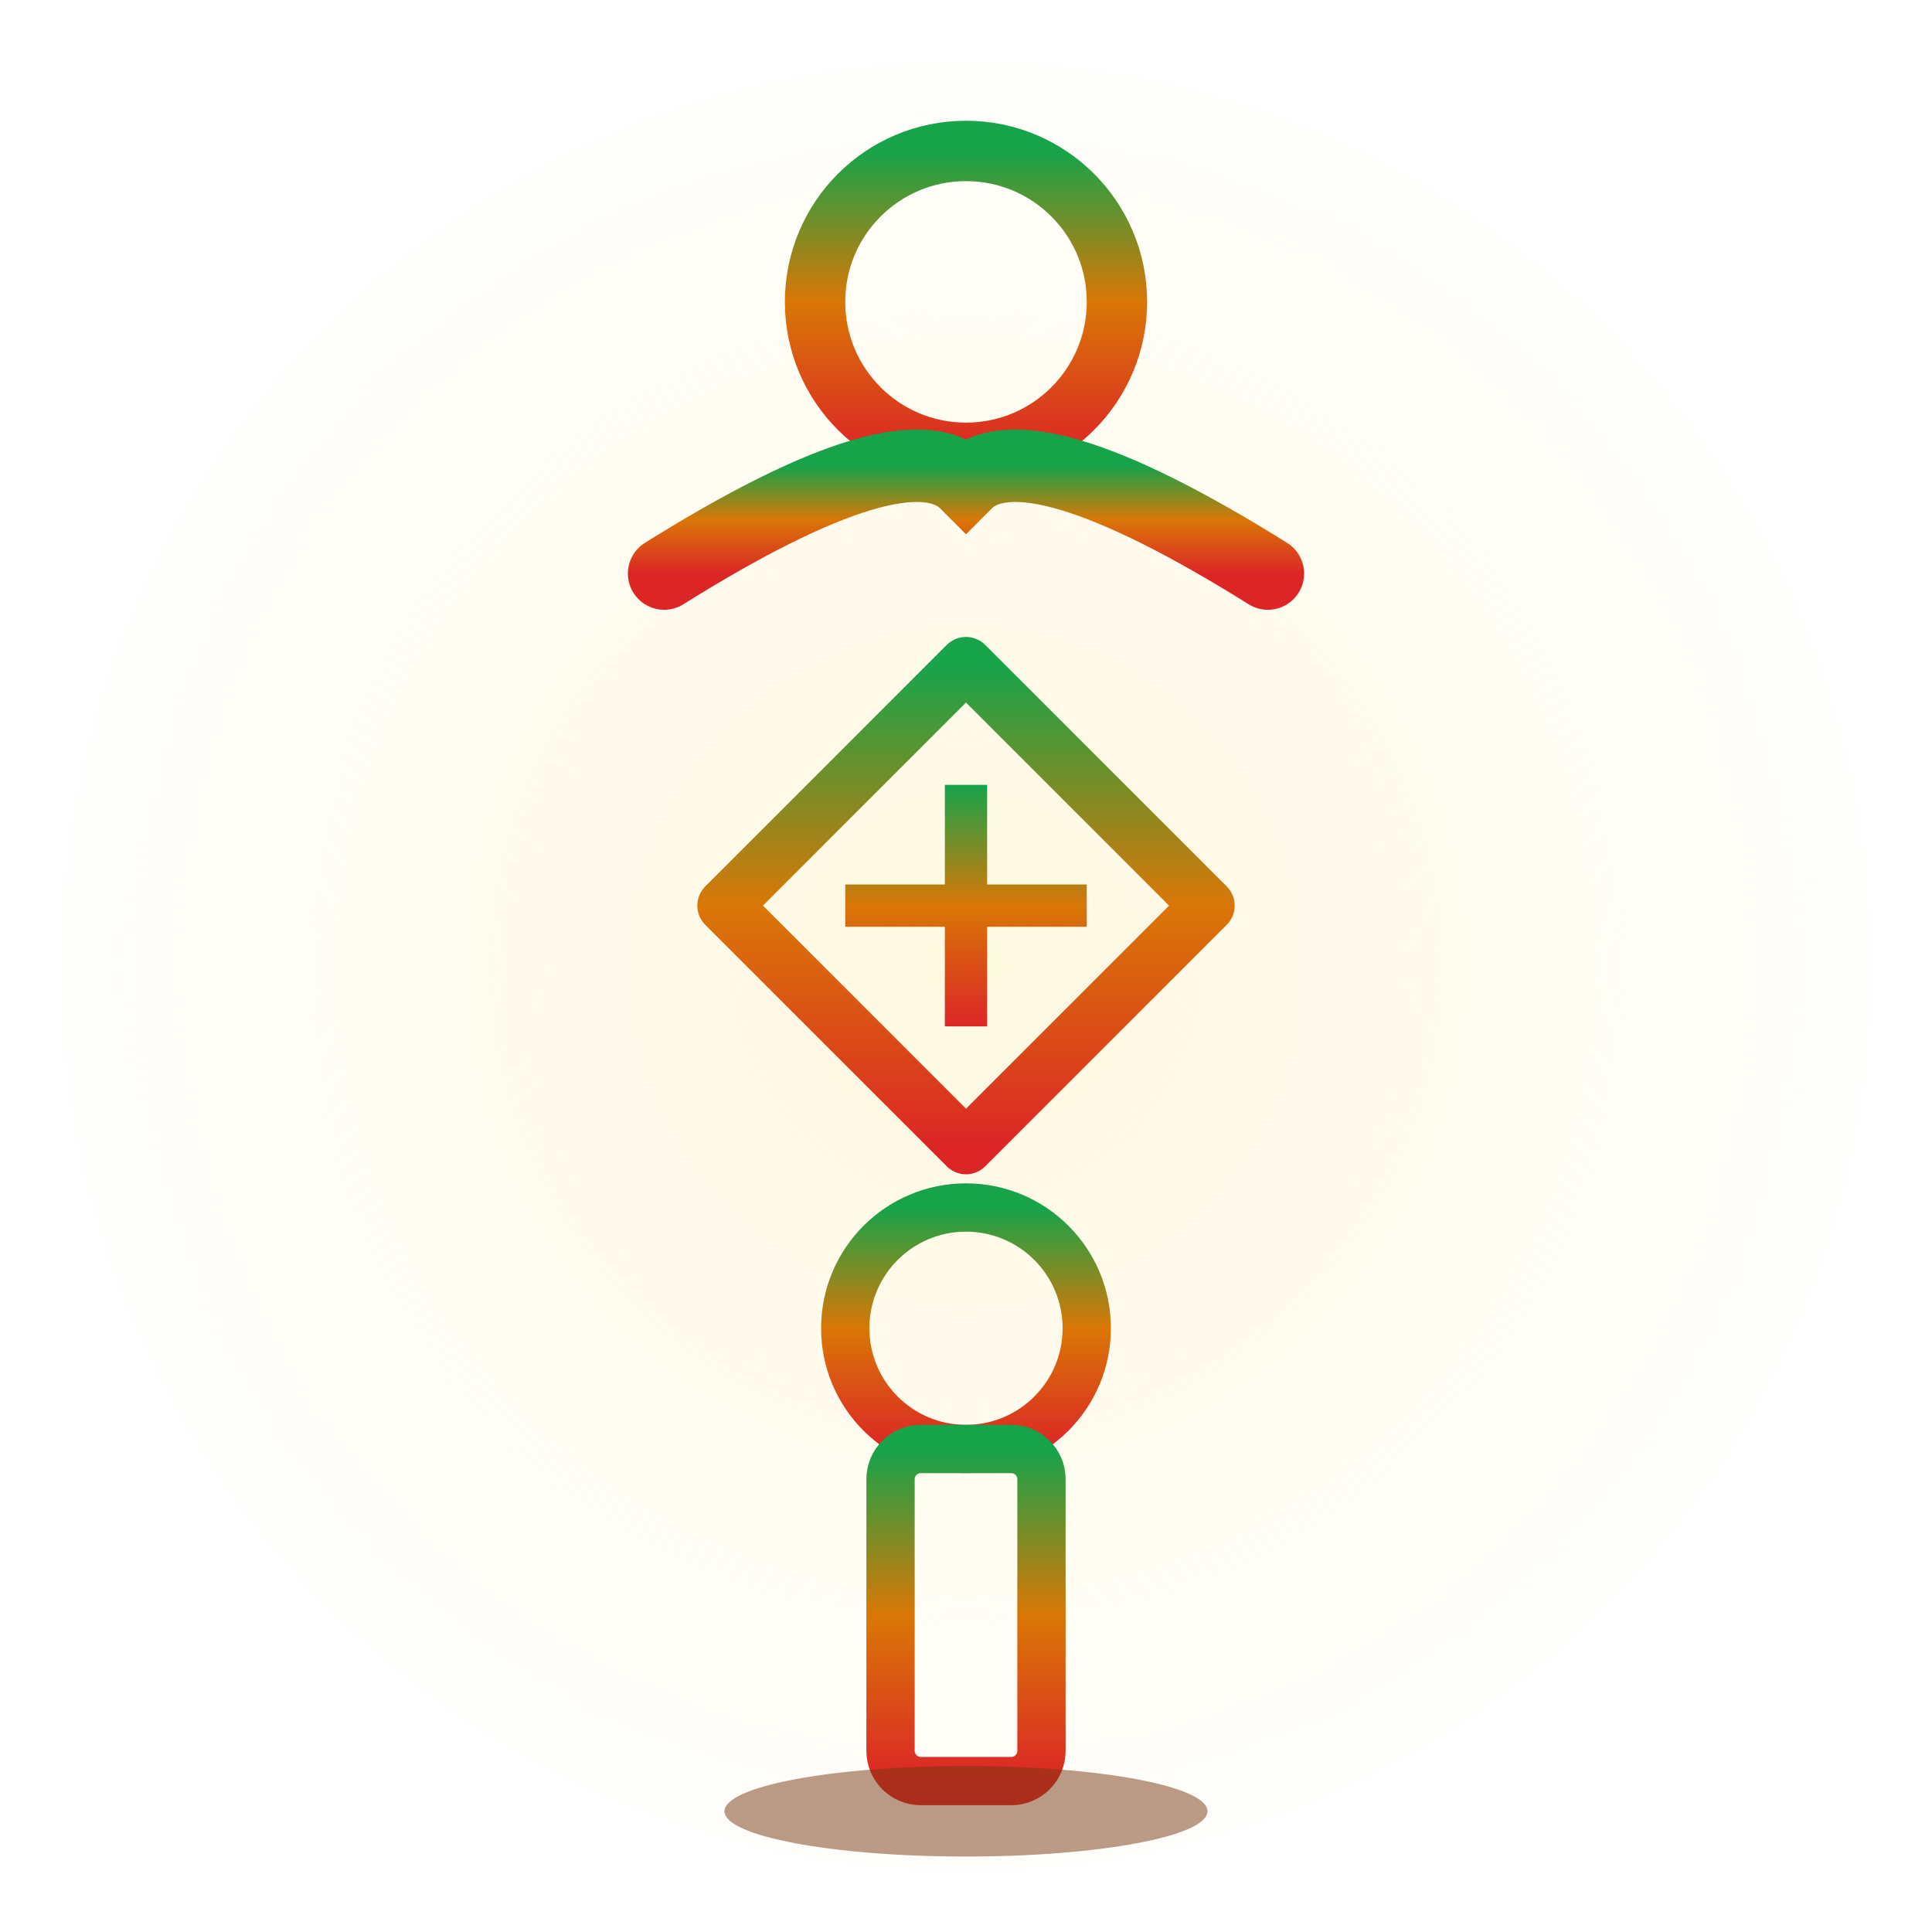
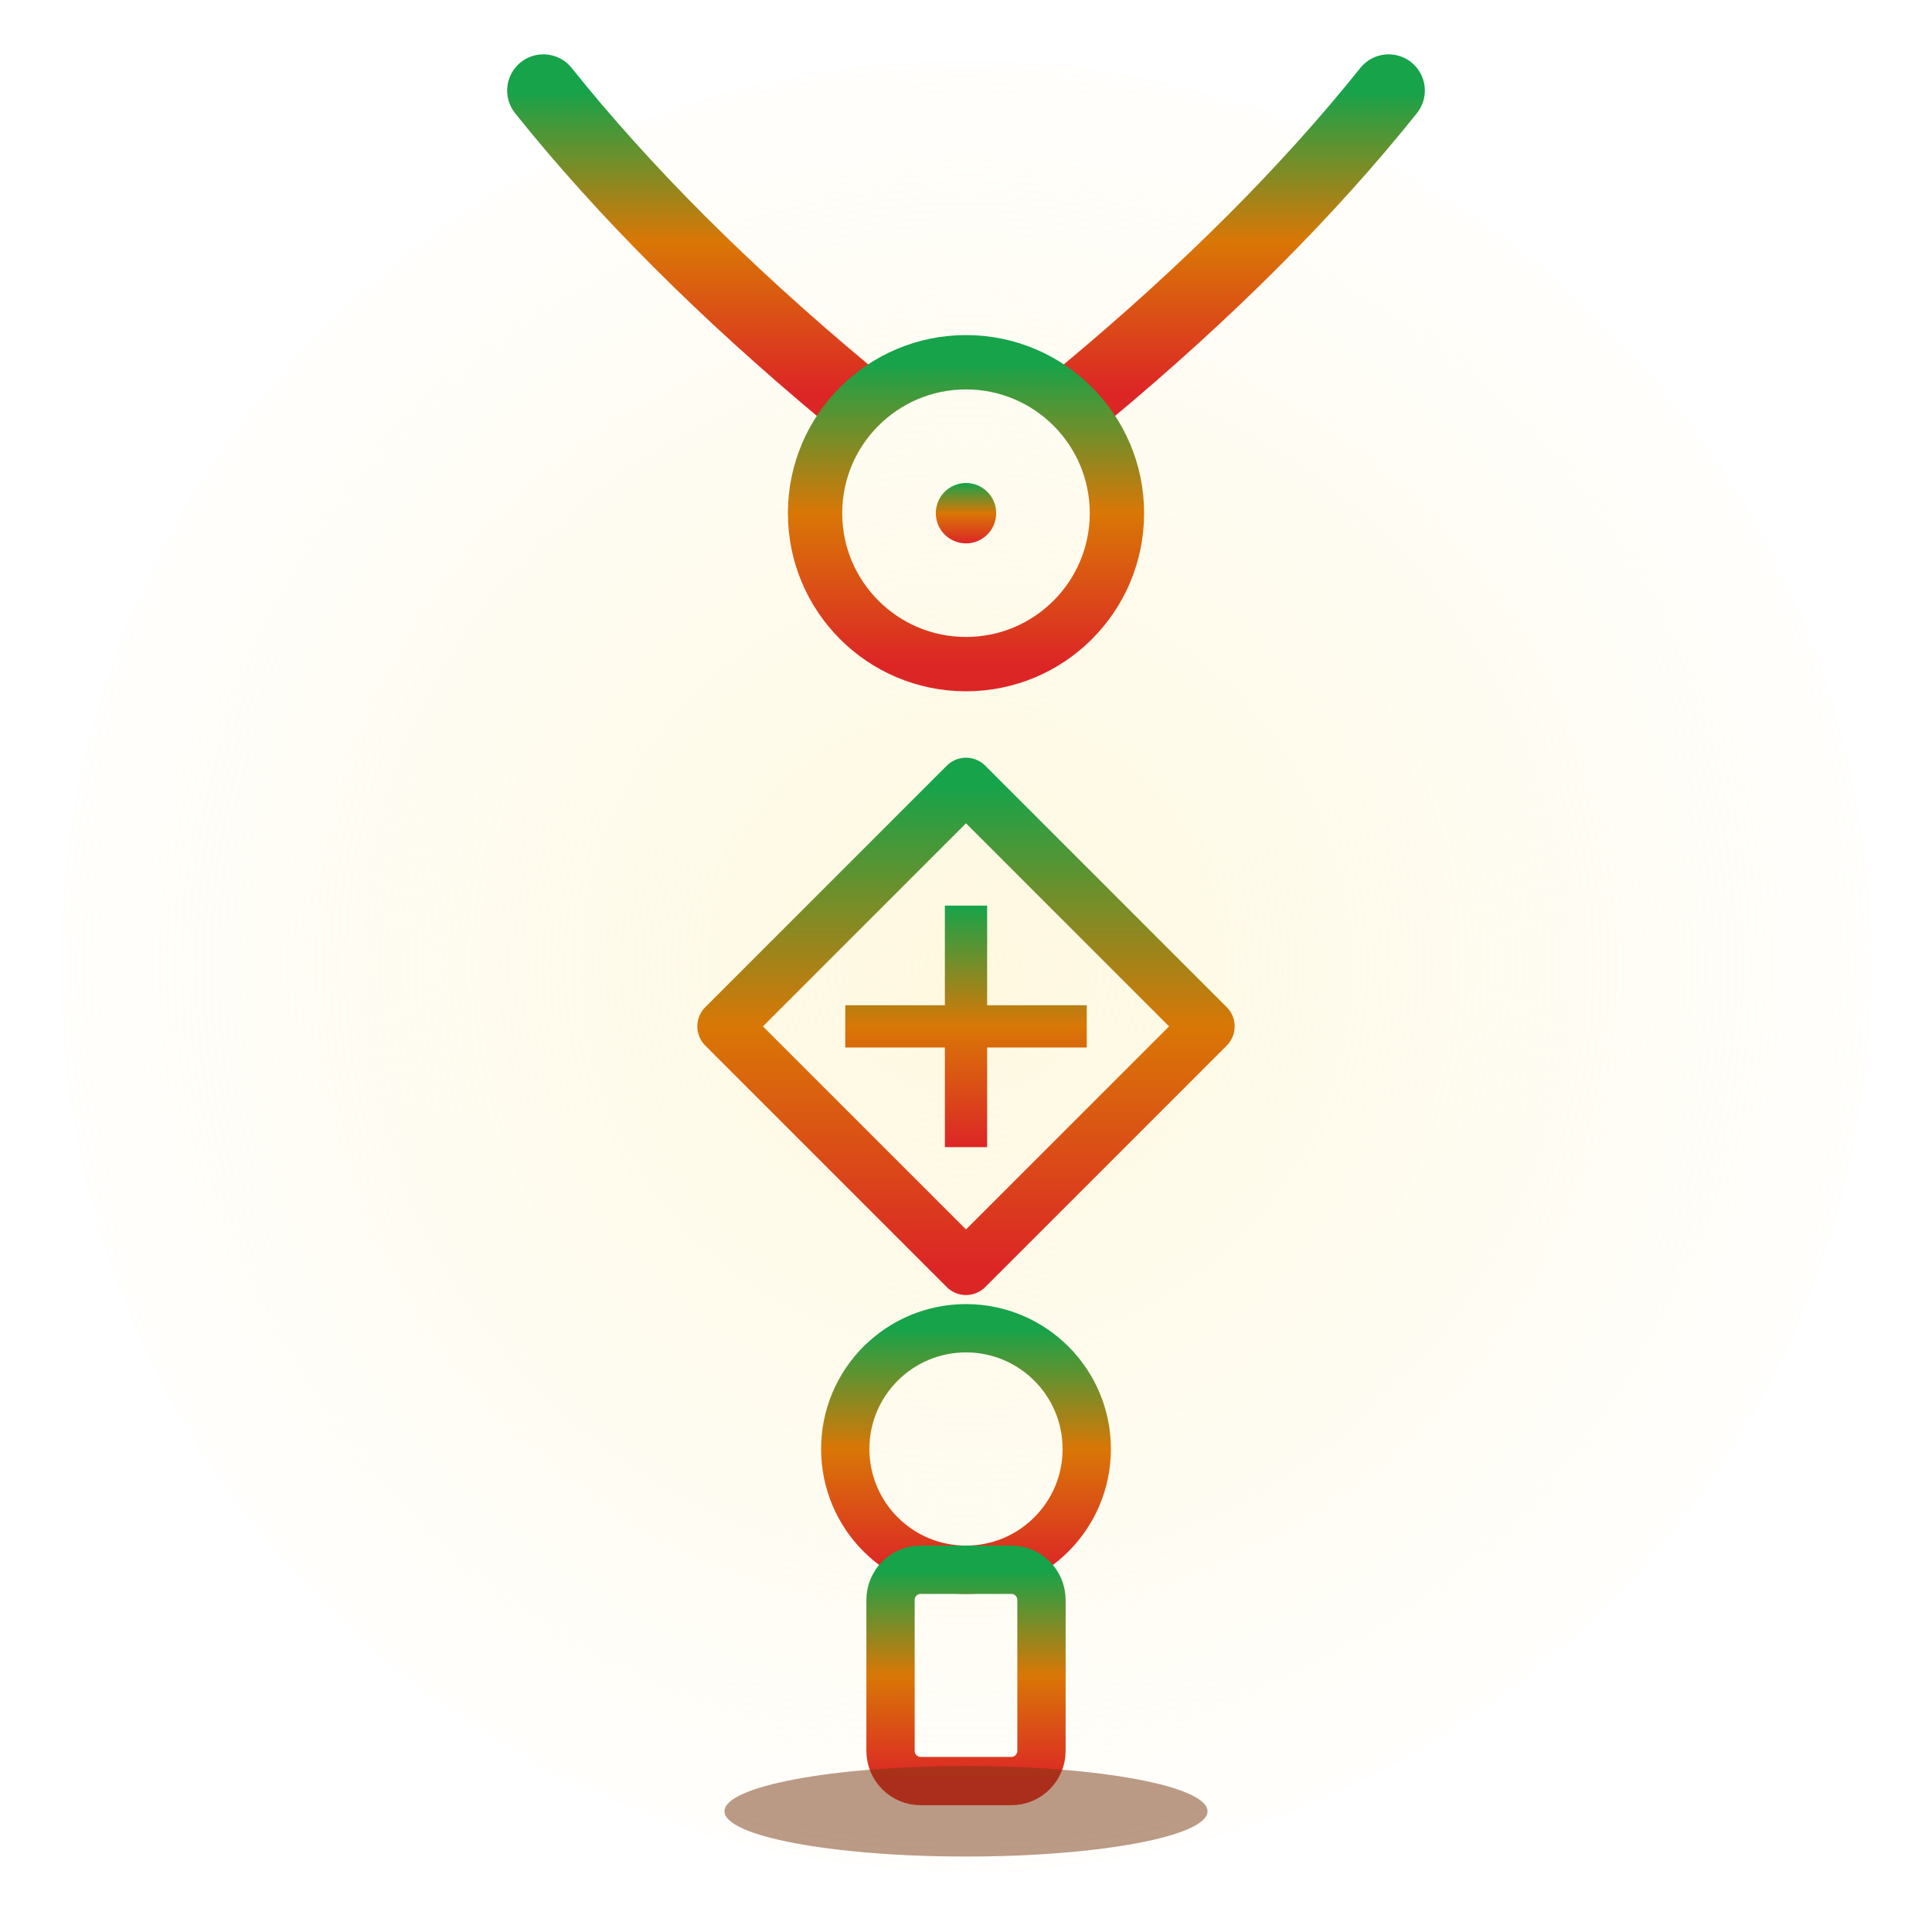
<svg xmlns="http://www.w3.org/2000/svg" width="64" height="64" viewBox="0 0 64 64" fill="none">
  <defs>
    <linearGradient id="bodyGrad" x1="0%" y1="0%" x2="0%" y2="100%">
      <stop offset="0%" stop-color="#16A34A" />
      <stop offset="50%" stop-color="#D97706" />
      <stop offset="100%" stop-color="#DC2626" />
    </linearGradient>
    <radialGradient id="halo" cx="50%" cy="50%" r="55%">
      <stop offset="0%" stop-color="#FEF3C7" stop-opacity="0.55" />
      <stop offset="100%" stop-color="#FEF3C7" stop-opacity="0" />
    </radialGradient>
  </defs>
  <circle cx="32" cy="32" r="30" fill="url(#halo)" />
-   <circle cx="32" cy="10" r="5" stroke="url(#bodyGrad)" stroke-width="2" fill="none" />
-   <path d="M22 19 Q 30 14 32 16 Q 34 14 42 19" stroke="url(#bodyGrad)" stroke-width="2.4" fill="none" stroke-linecap="round" />
-   <path d="M32 22 L 40 30 L 32 38 L 24 30 Z" stroke="url(#bodyGrad)" stroke-width="1.8" fill="none" stroke-linejoin="round" />
-   <path d="M32 26 L 32 34 M28 30 L 36 30" stroke="url(#bodyGrad)" stroke-width="1.4" />
-   <circle cx="32" cy="44" r="4" stroke="url(#bodyGrad)" stroke-width="1.6" fill="none" />
-   <rect x="29.5" y="48" width="5" height="11" rx="1" stroke="url(#bodyGrad)" stroke-width="1.6" fill="none" />
+   <path d="M28 13 Q 22 8 18 3" stroke="url(#bodyGrad)" stroke-width="2.4" fill="none" stroke-linecap="round" />
+   <path d="M36 13 Q 42 8 46 3" stroke="url(#bodyGrad)" stroke-width="2.4" fill="none" stroke-linecap="round" />
+   <circle cx="32" cy="17" r="5" stroke="url(#bodyGrad)" stroke-width="1.8" fill="none" />
+   <circle cx="32" cy="17" r="1" fill="url(#bodyGrad)" />
+   <path d="M32 26 L 40 34 L 32 42 L 24 34 Z" stroke="url(#bodyGrad)" stroke-width="1.8" fill="none" stroke-linejoin="round" />
+   <path d="M32 30 L 32 38 M28 34 L 36 34" stroke="url(#bodyGrad)" stroke-width="1.4" />
+   <circle cx="32" cy="48" r="4" stroke="url(#bodyGrad)" stroke-width="1.6" fill="none" />
+   <rect x="29.5" y="52" width="5" height="7" rx="1" stroke="url(#bodyGrad)" stroke-width="1.6" fill="none" />
  <ellipse cx="32" cy="60" rx="8" ry="1.5" fill="#78350F" opacity="0.5" />
</svg>
